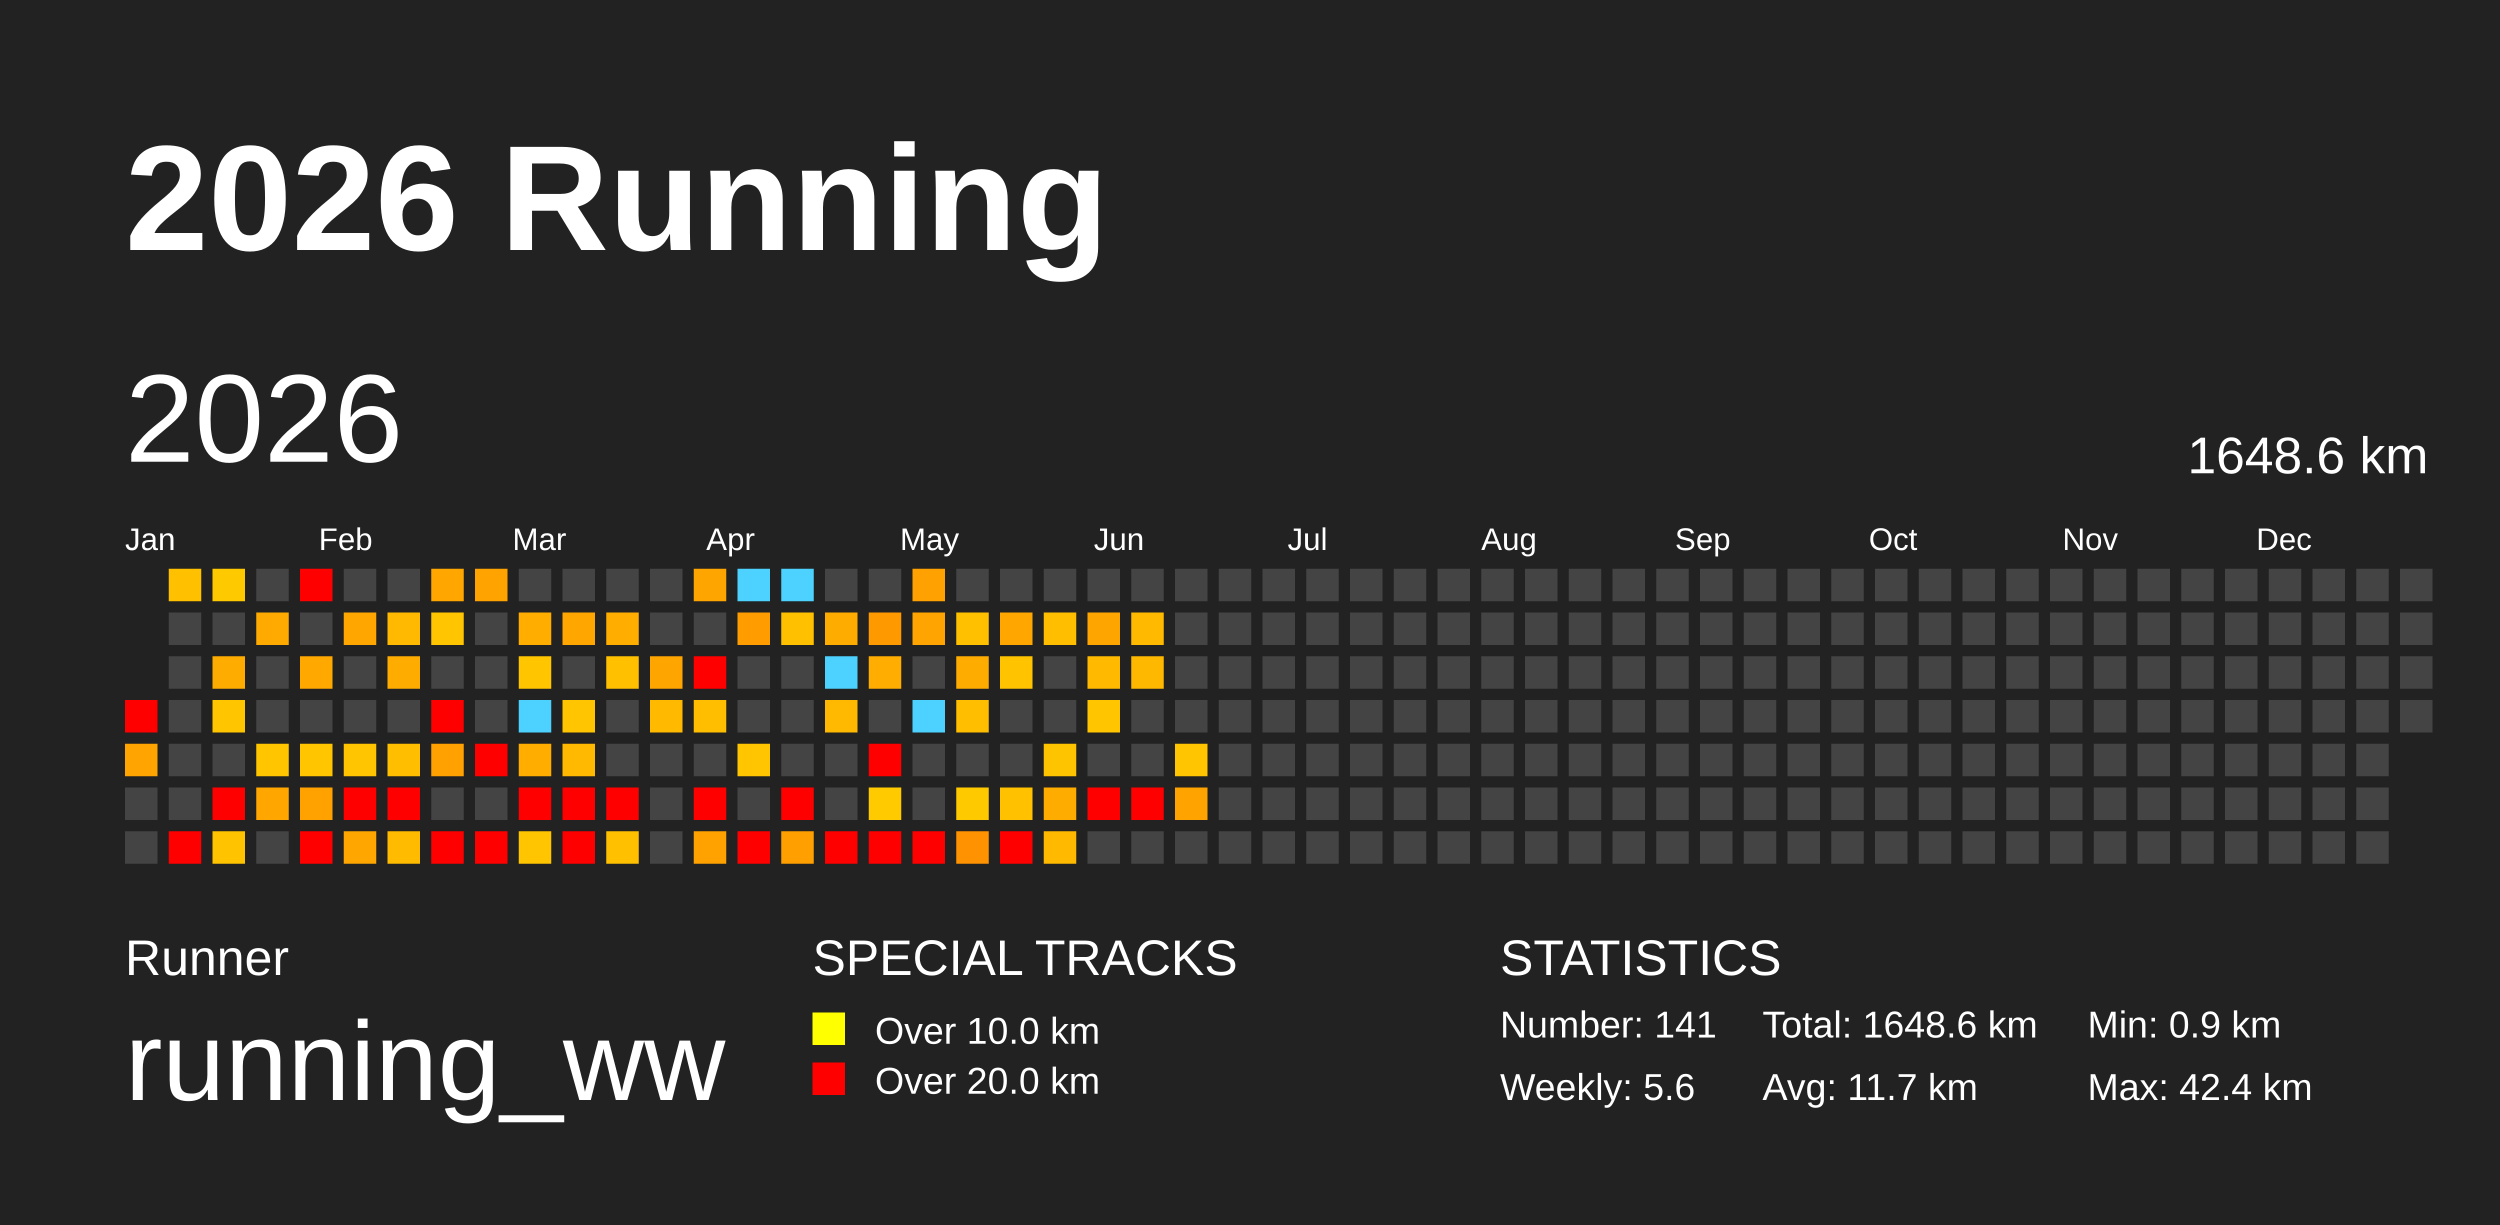
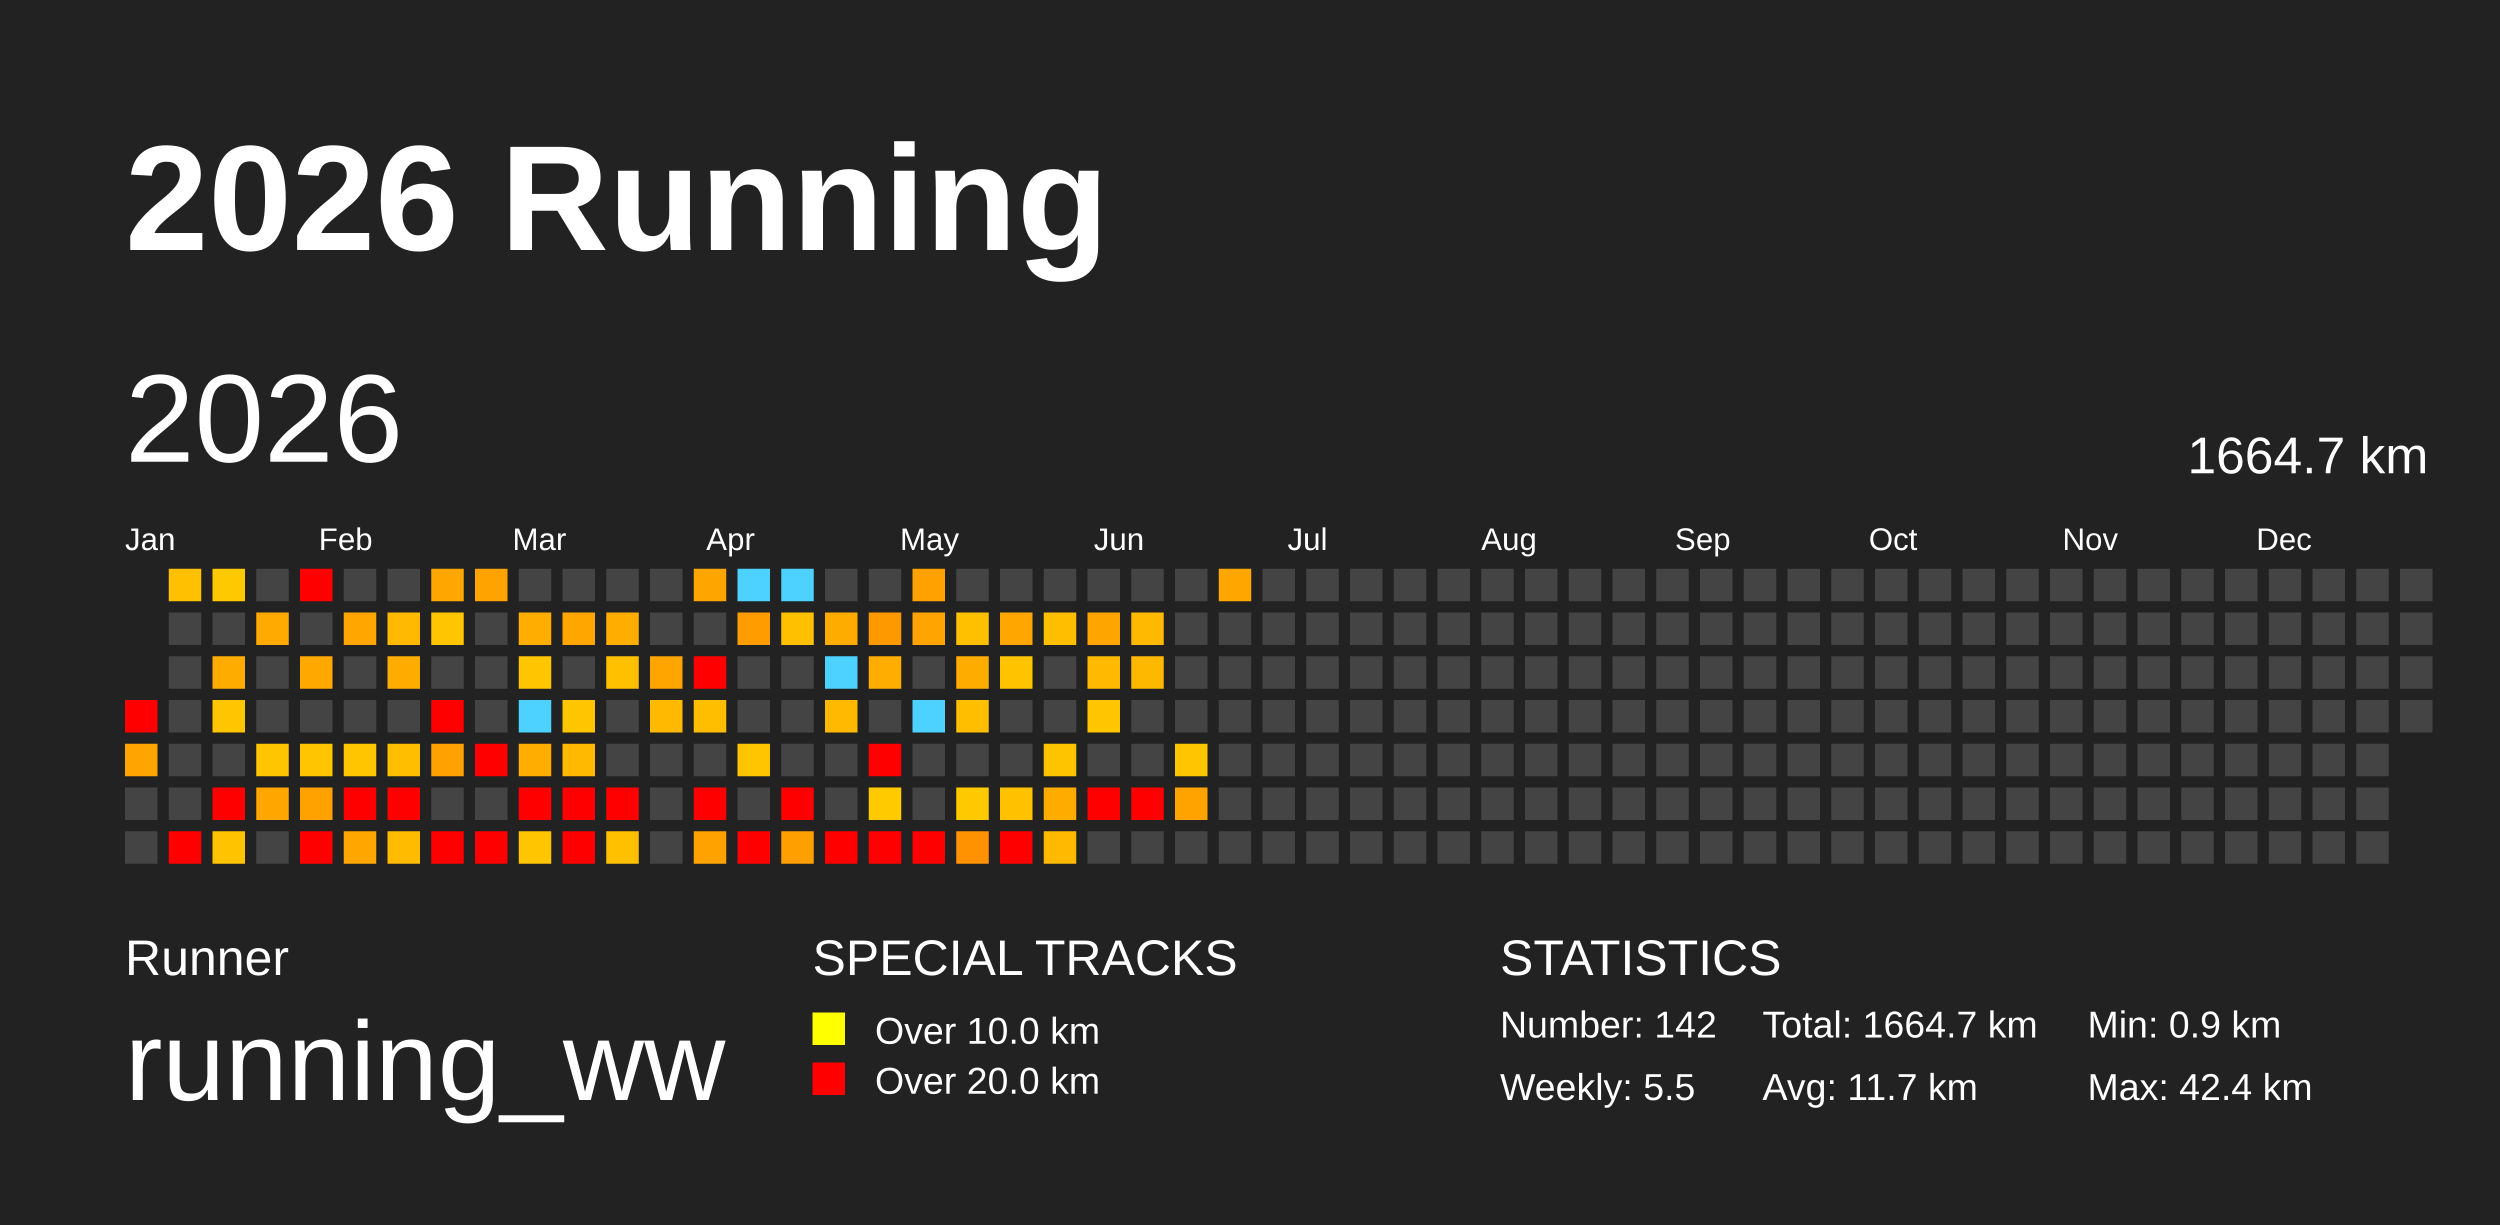
<svg xmlns="http://www.w3.org/2000/svg" baseProfile="full" height="98mm" version="1.1" viewBox="0,0,200,98" width="200mm">
  <defs />
  <rect fill="#222222" height="98" width="200" x="0" y="0" />
  <text fill="#FFFFFF" style="font-size:12px; font-family:Arial; font-weight:bold;" x="10" y="20">2026 Running</text>
  <text fill="#FFFFFF" style="font-size:4px; font-family:Arial" x="10" y="78">Runner</text>
  <text fill="#FFFFFF" style="font-size:9px; font-family:Arial" x="10" y="88">running_ww</text>
  <text fill="#FFFFFF" style="font-size:4px; font-family:Arial" x="65" y="78">SPECIAL TRACKS</text>
  <rect fill="yellow" height="2.6" width="2.6" x="65" y="81" />
  <text fill="#FFFFFF" style="font-size:3px; font-family:Arial" x="70" y="83.5">Over 10.0 km</text>
  <rect fill="red" height="2.6" width="2.6" x="65" y="85" />
  <text fill="#FFFFFF" style="font-size:3px; font-family:Arial" x="70" y="87.5">Over 20.0 km</text>
  <text fill="#FFFFFF" style="font-size:4px; font-family:Arial" x="120" y="78">STATISTICS</text>
-   <text fill="#FFFFFF" style="font-size:3px; font-family:Arial" x="120" y="83">Number: 141</text>
-   <text fill="#FFFFFF" style="font-size:3px; font-family:Arial" x="120" y="88">Weekly: 5.6</text>
-   <text fill="#FFFFFF" style="font-size:3px; font-family:Arial" x="141" y="83">Total: 1648.6 km</text>
+   <text fill="#FFFFFF" style="font-size:3px; font-family:Arial" x="120" y="83">Number: 142</text>
+   <text fill="#FFFFFF" style="font-size:3px; font-family:Arial" x="120" y="88">Weekly: 5.5</text>
+   <text fill="#FFFFFF" style="font-size:3px; font-family:Arial" x="141" y="83">Total: 1664.7 km</text>
  <text fill="#FFFFFF" style="font-size:3px; font-family:Arial" x="141" y="88">Avg: 11.7 km</text>
  <text fill="#FFFFFF" style="font-size:3px; font-family:Arial" x="167" y="83">Min: 0.9 km</text>
  <text fill="#FFFFFF" style="font-size:3px; font-family:Arial" x="167" y="88">Max: 42.4 km</text>
  <text dominant-baseline="hanging" fill="#FFFFFF" style="font-size:10.0px; font-family:Arial;" x="10" y="30">2026</text>
-   <text dominant-baseline="hanging" fill="#FFFFFF" style="font-size:4.125px; font-family:Arial;" x="175" y="35">1648.6 km</text>
+   <text dominant-baseline="hanging" fill="#FFFFFF" style="font-size:4.125px; font-family:Arial;" x="175" y="35">1664.7 km</text>
  <text fill="#FFFFFF" style="font-size:2.5px; font-family:Arial" x="10.0" y="44">Jan</text>
  <text fill="#FFFFFF" style="font-size:2.5px; font-family:Arial" x="25.5" y="44">Feb</text>
  <text fill="#FFFFFF" style="font-size:2.5px; font-family:Arial" x="41.0" y="44">Mar</text>
  <text fill="#FFFFFF" style="font-size:2.5px; font-family:Arial" x="56.5" y="44">Apr</text>
  <text fill="#FFFFFF" style="font-size:2.5px; font-family:Arial" x="72.0" y="44">May</text>
  <text fill="#FFFFFF" style="font-size:2.5px; font-family:Arial" x="87.5" y="44">Jun</text>
  <text fill="#FFFFFF" style="font-size:2.5px; font-family:Arial" x="103.0" y="44">Jul</text>
  <text fill="#FFFFFF" style="font-size:2.5px; font-family:Arial" x="118.5" y="44">Aug</text>
  <text fill="#FFFFFF" style="font-size:2.5px; font-family:Arial" x="134.0" y="44">Sep</text>
  <text fill="#FFFFFF" style="font-size:2.5px; font-family:Arial" x="149.5" y="44">Oct</text>
  <text fill="#FFFFFF" style="font-size:2.5px; font-family:Arial" x="165.0" y="44">Nov</text>
  <text fill="#FFFFFF" style="font-size:2.5px; font-family:Arial" x="180.5" y="44">Dec</text>
  <rect fill="red" height="2.6" width="2.6" x="10.0" y="56.0" />
  <rect fill="#ffa400" height="2.6" width="2.6" x="10.0" y="59.5" />
  <rect fill="#444444" height="2.6" width="2.6" x="10.0" y="63.0" />
  <rect fill="#444444" height="2.6" width="2.6" x="10.0" y="66.5" />
  <rect fill="#ffc000" height="2.6" width="2.6" x="13.5" y="45.5" />
  <rect fill="#444444" height="2.6" width="2.6" x="13.5" y="49.0" />
  <rect fill="#444444" height="2.6" width="2.6" x="13.5" y="52.5" />
  <rect fill="#444444" height="2.6" width="2.6" x="13.5" y="56.0" />
  <rect fill="#444444" height="2.6" width="2.6" x="13.5" y="59.5" />
  <rect fill="#444444" height="2.6" width="2.6" x="13.5" y="63.0" />
  <rect fill="red" height="2.6" width="2.6" x="13.5" y="66.5" />
  <rect fill="#ffc900" height="2.6" width="2.6" x="17.0" y="45.5" />
  <rect fill="#444444" height="2.6" width="2.6" x="17.0" y="49.0" />
  <rect fill="#ffac00" height="2.6" width="2.6" x="17.0" y="52.5" />
  <rect fill="#ffc600" height="2.6" width="2.6" x="17.0" y="56.0" />
  <rect fill="#444444" height="2.6" width="2.6" x="17.0" y="59.5" />
  <rect fill="red" height="2.6" width="2.6" x="17.0" y="63.0" />
  <rect fill="#ffc300" height="2.6" width="2.6" x="17.0" y="66.5" />
  <rect fill="#444444" height="2.6" width="2.6" x="20.5" y="45.5" />
  <rect fill="#ffaa00" height="2.6" width="2.6" x="20.5" y="49.0" />
  <rect fill="#444444" height="2.6" width="2.6" x="20.5" y="52.5" />
  <rect fill="#444444" height="2.6" width="2.6" x="20.5" y="56.0" />
  <rect fill="#ffc600" height="2.6" width="2.6" x="20.5" y="59.5" />
  <rect fill="#ffa600" height="2.6" width="2.6" x="20.5" y="63.0" />
  <rect fill="#444444" height="2.6" width="2.6" x="20.5" y="66.5" />
  <rect fill="red" height="2.6" width="2.6" x="24.0" y="45.5" />
  <rect fill="#444444" height="2.6" width="2.6" x="24.0" y="49.0" />
  <rect fill="#ffa800" height="2.6" width="2.6" x="24.0" y="52.5" />
  <rect fill="#444444" height="2.6" width="2.6" x="24.0" y="56.0" />
  <rect fill="#ffc600" height="2.6" width="2.6" x="24.0" y="59.5" />
  <rect fill="#ffa200" height="2.6" width="2.6" x="24.0" y="63.0" />
  <rect fill="red" height="2.6" width="2.6" x="24.0" y="66.5" />
  <rect fill="#444444" height="2.6" width="2.6" x="27.5" y="45.5" />
  <rect fill="#ffa600" height="2.6" width="2.6" x="27.5" y="49.0" />
  <rect fill="#444444" height="2.6" width="2.6" x="27.5" y="52.5" />
  <rect fill="#444444" height="2.6" width="2.6" x="27.5" y="56.0" />
  <rect fill="#ffc500" height="2.6" width="2.6" x="27.5" y="59.5" />
  <rect fill="red" height="2.6" width="2.6" x="27.5" y="63.0" />
  <rect fill="#ffa700" height="2.6" width="2.6" x="27.5" y="66.5" />
  <rect fill="#444444" height="2.6" width="2.6" x="31.0" y="45.5" />
  <rect fill="#ffb900" height="2.6" width="2.6" x="31.0" y="49.0" />
  <rect fill="#ffac00" height="2.6" width="2.6" x="31.0" y="52.5" />
  <rect fill="#444444" height="2.6" width="2.6" x="31.0" y="56.0" />
  <rect fill="#ffbe00" height="2.6" width="2.6" x="31.0" y="59.5" />
  <rect fill="red" height="2.6" width="2.6" x="31.0" y="63.0" />
  <rect fill="#ffbb00" height="2.6" width="2.6" x="31.0" y="66.5" />
  <rect fill="#ffa600" height="2.6" width="2.6" x="34.5" y="45.5" />
  <rect fill="#ffc500" height="2.6" width="2.6" x="34.5" y="49.0" />
  <rect fill="#444444" height="2.6" width="2.6" x="34.5" y="52.5" />
  <rect fill="red" height="2.6" width="2.6" x="34.5" y="56.0" />
  <rect fill="#ffa100" height="2.6" width="2.6" x="34.5" y="59.5" />
  <rect fill="#444444" height="2.6" width="2.6" x="34.5" y="63.0" />
  <rect fill="red" height="2.6" width="2.6" x="34.5" y="66.5" />
  <rect fill="#ffa300" height="2.6" width="2.6" x="38.0" y="45.5" />
  <rect fill="#444444" height="2.6" width="2.6" x="38.0" y="49.0" />
  <rect fill="#444444" height="2.6" width="2.6" x="38.0" y="52.5" />
  <rect fill="#444444" height="2.6" width="2.6" x="38.0" y="56.0" />
  <rect fill="red" height="2.6" width="2.6" x="38.0" y="59.5" />
  <rect fill="#444444" height="2.6" width="2.6" x="38.0" y="63.0" />
  <rect fill="red" height="2.6" width="2.6" x="38.0" y="66.5" />
  <rect fill="#444444" height="2.6" width="2.6" x="41.5" y="45.5" />
  <rect fill="#ffae00" height="2.6" width="2.6" x="41.5" y="49.0" />
  <rect fill="#ffc600" height="2.6" width="2.6" x="41.5" y="52.5" />
  <rect fill="#4dd2ff" height="2.6" width="2.6" x="41.5" y="56.0" />
  <rect fill="#ffae00" height="2.6" width="2.6" x="41.5" y="59.5" />
  <rect fill="red" height="2.6" width="2.6" x="41.5" y="63.0" />
  <rect fill="#ffc500" height="2.6" width="2.6" x="41.5" y="66.5" />
  <rect fill="#444444" height="2.6" width="2.6" x="45.0" y="45.5" />
  <rect fill="#ffa700" height="2.6" width="2.6" x="45.0" y="49.0" />
  <rect fill="#444444" height="2.6" width="2.6" x="45.0" y="52.5" />
  <rect fill="#ffc500" height="2.6" width="2.6" x="45.0" y="56.0" />
  <rect fill="#ffb900" height="2.6" width="2.6" x="45.0" y="59.5" />
  <rect fill="red" height="2.6" width="2.6" x="45.0" y="63.0" />
  <rect fill="red" height="2.6" width="2.6" x="45.0" y="66.5" />
  <rect fill="#444444" height="2.6" width="2.6" x="48.5" y="45.5" />
  <rect fill="#ffae00" height="2.6" width="2.6" x="48.5" y="49.0" />
  <rect fill="#ffc000" height="2.6" width="2.6" x="48.5" y="52.5" />
  <rect fill="#444444" height="2.6" width="2.6" x="48.5" y="56.0" />
  <rect fill="#444444" height="2.6" width="2.6" x="48.5" y="59.5" />
  <rect fill="red" height="2.6" width="2.6" x="48.5" y="63.0" />
  <rect fill="#ffc000" height="2.6" width="2.6" x="48.5" y="66.5" />
  <rect fill="#444444" height="2.6" width="2.6" x="52.0" y="45.5" />
  <rect fill="#444444" height="2.6" width="2.6" x="52.0" y="49.0" />
  <rect fill="#ffa500" height="2.6" width="2.6" x="52.0" y="52.5" />
  <rect fill="#ffba00" height="2.6" width="2.6" x="52.0" y="56.0" />
  <rect fill="#444444" height="2.6" width="2.6" x="52.0" y="59.5" />
  <rect fill="#444444" height="2.6" width="2.6" x="52.0" y="63.0" />
  <rect fill="#444444" height="2.6" width="2.6" x="52.0" y="66.5" />
  <rect fill="#ffa500" height="2.6" width="2.6" x="55.5" y="45.5" />
  <rect fill="#444444" height="2.6" width="2.6" x="55.5" y="49.0" />
  <rect fill="red" height="2.6" width="2.6" x="55.5" y="52.5" />
  <rect fill="#ffbf00" height="2.6" width="2.6" x="55.5" y="56.0" />
  <rect fill="#444444" height="2.6" width="2.6" x="55.5" y="59.5" />
  <rect fill="red" height="2.6" width="2.6" x="55.5" y="63.0" />
  <rect fill="#ffa200" height="2.6" width="2.6" x="55.5" y="66.5" />
  <rect fill="#4dd2ff" height="2.6" width="2.6" x="59.0" y="45.5" />
  <rect fill="#ff9c00" height="2.6" width="2.6" x="59.0" y="49.0" />
  <rect fill="#444444" height="2.6" width="2.6" x="59.0" y="52.5" />
  <rect fill="#444444" height="2.6" width="2.6" x="59.0" y="56.0" />
  <rect fill="#ffc500" height="2.6" width="2.6" x="59.0" y="59.5" />
  <rect fill="#444444" height="2.6" width="2.6" x="59.0" y="63.0" />
  <rect fill="red" height="2.6" width="2.6" x="59.0" y="66.5" />
  <rect fill="#4dd2ff" height="2.6" width="2.6" x="62.5" y="45.5" />
  <rect fill="#ffc000" height="2.6" width="2.6" x="62.5" y="49.0" />
  <rect fill="#444444" height="2.6" width="2.6" x="62.5" y="52.5" />
  <rect fill="#444444" height="2.6" width="2.6" x="62.5" y="56.0" />
  <rect fill="#444444" height="2.6" width="2.6" x="62.5" y="59.5" />
  <rect fill="red" height="2.6" width="2.6" x="62.5" y="63.0" />
  <rect fill="#ffa000" height="2.6" width="2.6" x="62.5" y="66.5" />
  <rect fill="#444444" height="2.6" width="2.6" x="66.0" y="45.5" />
  <rect fill="#ffac00" height="2.6" width="2.6" x="66.0" y="49.0" />
  <rect fill="#4dd2ff" height="2.6" width="2.6" x="66.0" y="52.5" />
  <rect fill="#ffb900" height="2.6" width="2.6" x="66.0" y="56.0" />
  <rect fill="#444444" height="2.6" width="2.6" x="66.0" y="59.5" />
  <rect fill="#444444" height="2.6" width="2.6" x="66.0" y="63.0" />
  <rect fill="red" height="2.6" width="2.6" x="66.0" y="66.5" />
  <rect fill="#444444" height="2.6" width="2.6" x="69.5" y="45.5" />
  <rect fill="#ff9900" height="2.6" width="2.6" x="69.5" y="49.0" />
  <rect fill="#ffad00" height="2.6" width="2.6" x="69.5" y="52.5" />
  <rect fill="#444444" height="2.6" width="2.6" x="69.5" y="56.0" />
  <rect fill="red" height="2.6" width="2.6" x="69.5" y="59.5" />
  <rect fill="#ffcb00" height="2.6" width="2.6" x="69.5" y="63.0" />
  <rect fill="red" height="2.6" width="2.6" x="69.5" y="66.5" />
  <rect fill="#ffa100" height="2.6" width="2.6" x="73.0" y="45.5" />
  <rect fill="#ffa400" height="2.6" width="2.6" x="73.0" y="49.0" />
  <rect fill="#444444" height="2.6" width="2.6" x="73.0" y="52.5" />
  <rect fill="#4dd2ff" height="2.6" width="2.6" x="73.0" y="56.0" />
  <rect fill="#444444" height="2.6" width="2.6" x="73.0" y="59.5" />
  <rect fill="#444444" height="2.6" width="2.6" x="73.0" y="63.0" />
  <rect fill="red" height="2.6" width="2.6" x="73.0" y="66.5" />
  <rect fill="#444444" height="2.6" width="2.6" x="76.5" y="45.5" />
  <rect fill="#ffc000" height="2.6" width="2.6" x="76.5" y="49.0" />
  <rect fill="#ffac00" height="2.6" width="2.6" x="76.5" y="52.5" />
  <rect fill="#ffbe00" height="2.6" width="2.6" x="76.5" y="56.0" />
  <rect fill="#444444" height="2.6" width="2.6" x="76.5" y="59.5" />
  <rect fill="#ffc900" height="2.6" width="2.6" x="76.5" y="63.0" />
  <rect fill="#ff9200" height="2.6" width="2.6" x="76.5" y="66.5" />
  <rect fill="#444444" height="2.6" width="2.6" x="80.0" y="45.5" />
  <rect fill="#ffa600" height="2.6" width="2.6" x="80.0" y="49.0" />
  <rect fill="#ffc300" height="2.6" width="2.6" x="80.0" y="52.5" />
  <rect fill="#444444" height="2.6" width="2.6" x="80.0" y="56.0" />
  <rect fill="#444444" height="2.6" width="2.6" x="80.0" y="59.5" />
  <rect fill="#ffc100" height="2.6" width="2.6" x="80.0" y="63.0" />
  <rect fill="red" height="2.6" width="2.6" x="80.0" y="66.5" />
  <rect fill="#444444" height="2.6" width="2.6" x="83.5" y="45.5" />
  <rect fill="#ffbf00" height="2.6" width="2.6" x="83.5" y="49.0" />
  <rect fill="#444444" height="2.6" width="2.6" x="83.5" y="52.5" />
  <rect fill="#444444" height="2.6" width="2.6" x="83.5" y="56.0" />
  <rect fill="#ffc400" height="2.6" width="2.6" x="83.5" y="59.5" />
  <rect fill="#ffac00" height="2.6" width="2.6" x="83.5" y="63.0" />
  <rect fill="#ffba00" height="2.6" width="2.6" x="83.5" y="66.5" />
  <rect fill="#444444" height="2.6" width="2.6" x="87.0" y="45.5" />
  <rect fill="#ffa500" height="2.6" width="2.6" x="87.0" y="49.0" />
  <rect fill="#ffba00" height="2.6" width="2.6" x="87.0" y="52.5" />
  <rect fill="#ffc600" height="2.6" width="2.6" x="87.0" y="56.0" />
  <rect fill="#444444" height="2.6" width="2.6" x="87.0" y="59.5" />
  <rect fill="red" height="2.6" width="2.6" x="87.0" y="63.0" />
  <rect fill="#444444" height="2.6" width="2.6" x="87.0" y="66.5" />
  <rect fill="#444444" height="2.6" width="2.6" x="90.5" y="45.5" />
  <rect fill="#ffba00" height="2.6" width="2.6" x="90.5" y="49.0" />
  <rect fill="#ffb800" height="2.6" width="2.6" x="90.5" y="52.5" />
  <rect fill="#444444" height="2.6" width="2.6" x="90.5" y="56.0" />
  <rect fill="#444444" height="2.6" width="2.6" x="90.5" y="59.5" />
  <rect fill="red" height="2.6" width="2.6" x="90.5" y="63.0" />
  <rect fill="#444444" height="2.6" width="2.6" x="90.5" y="66.5" />
  <rect fill="#444444" height="2.6" width="2.6" x="94.0" y="45.5" />
  <rect fill="#444444" height="2.6" width="2.6" x="94.0" y="49.0" />
  <rect fill="#444444" height="2.6" width="2.6" x="94.0" y="52.5" />
  <rect fill="#444444" height="2.6" width="2.6" x="94.0" y="56.0" />
  <rect fill="#ffc500" height="2.6" width="2.6" x="94.0" y="59.5" />
  <rect fill="#ffa300" height="2.6" width="2.6" x="94.0" y="63.0" />
  <rect fill="#444444" height="2.6" width="2.6" x="94.0" y="66.5" />
-   <rect fill="#444444" height="2.6" width="2.6" x="97.5" y="45.5" />
+   <rect fill="#ffa600" height="2.6" width="2.6" x="97.5" y="45.5" />
  <rect fill="#444444" height="2.6" width="2.6" x="97.5" y="49.0" />
  <rect fill="#444444" height="2.6" width="2.6" x="97.5" y="52.5" />
  <rect fill="#444444" height="2.6" width="2.6" x="97.5" y="56.0" />
  <rect fill="#444444" height="2.6" width="2.6" x="97.5" y="59.5" />
  <rect fill="#444444" height="2.6" width="2.6" x="97.5" y="63.0" />
  <rect fill="#444444" height="2.6" width="2.6" x="97.5" y="66.5" />
  <rect fill="#444444" height="2.6" width="2.6" x="101.0" y="45.5" />
  <rect fill="#444444" height="2.6" width="2.6" x="101.0" y="49.0" />
  <rect fill="#444444" height="2.6" width="2.6" x="101.0" y="52.5" />
  <rect fill="#444444" height="2.6" width="2.6" x="101.0" y="56.0" />
  <rect fill="#444444" height="2.6" width="2.6" x="101.0" y="59.5" />
  <rect fill="#444444" height="2.6" width="2.6" x="101.0" y="63.0" />
  <rect fill="#444444" height="2.6" width="2.6" x="101.0" y="66.5" />
  <rect fill="#444444" height="2.6" width="2.6" x="104.5" y="45.5" />
  <rect fill="#444444" height="2.6" width="2.6" x="104.5" y="49.0" />
  <rect fill="#444444" height="2.6" width="2.6" x="104.5" y="52.5" />
  <rect fill="#444444" height="2.6" width="2.6" x="104.5" y="56.0" />
  <rect fill="#444444" height="2.6" width="2.6" x="104.5" y="59.5" />
  <rect fill="#444444" height="2.6" width="2.6" x="104.5" y="63.0" />
  <rect fill="#444444" height="2.6" width="2.6" x="104.5" y="66.5" />
  <rect fill="#444444" height="2.6" width="2.6" x="108.0" y="45.5" />
  <rect fill="#444444" height="2.6" width="2.6" x="108.0" y="49.0" />
  <rect fill="#444444" height="2.6" width="2.6" x="108.0" y="52.5" />
  <rect fill="#444444" height="2.6" width="2.6" x="108.0" y="56.0" />
  <rect fill="#444444" height="2.6" width="2.6" x="108.0" y="59.5" />
  <rect fill="#444444" height="2.6" width="2.6" x="108.0" y="63.0" />
  <rect fill="#444444" height="2.6" width="2.6" x="108.0" y="66.5" />
  <rect fill="#444444" height="2.6" width="2.6" x="111.5" y="45.5" />
  <rect fill="#444444" height="2.6" width="2.6" x="111.5" y="49.0" />
  <rect fill="#444444" height="2.6" width="2.6" x="111.5" y="52.5" />
  <rect fill="#444444" height="2.6" width="2.6" x="111.5" y="56.0" />
  <rect fill="#444444" height="2.6" width="2.6" x="111.5" y="59.5" />
  <rect fill="#444444" height="2.6" width="2.6" x="111.5" y="63.0" />
  <rect fill="#444444" height="2.6" width="2.6" x="111.5" y="66.5" />
  <rect fill="#444444" height="2.6" width="2.6" x="115.0" y="45.5" />
  <rect fill="#444444" height="2.6" width="2.6" x="115.0" y="49.0" />
  <rect fill="#444444" height="2.6" width="2.6" x="115.0" y="52.5" />
  <rect fill="#444444" height="2.6" width="2.6" x="115.0" y="56.0" />
  <rect fill="#444444" height="2.6" width="2.6" x="115.0" y="59.5" />
  <rect fill="#444444" height="2.6" width="2.6" x="115.0" y="63.0" />
  <rect fill="#444444" height="2.6" width="2.6" x="115.0" y="66.5" />
  <rect fill="#444444" height="2.6" width="2.6" x="118.5" y="45.5" />
  <rect fill="#444444" height="2.6" width="2.6" x="118.5" y="49.0" />
  <rect fill="#444444" height="2.6" width="2.6" x="118.5" y="52.5" />
  <rect fill="#444444" height="2.6" width="2.6" x="118.5" y="56.0" />
  <rect fill="#444444" height="2.6" width="2.6" x="118.5" y="59.5" />
  <rect fill="#444444" height="2.6" width="2.6" x="118.5" y="63.0" />
  <rect fill="#444444" height="2.6" width="2.6" x="118.5" y="66.5" />
  <rect fill="#444444" height="2.6" width="2.6" x="122.0" y="45.5" />
  <rect fill="#444444" height="2.6" width="2.6" x="122.0" y="49.0" />
  <rect fill="#444444" height="2.6" width="2.6" x="122.0" y="52.5" />
  <rect fill="#444444" height="2.6" width="2.6" x="122.0" y="56.0" />
  <rect fill="#444444" height="2.6" width="2.6" x="122.0" y="59.5" />
  <rect fill="#444444" height="2.6" width="2.6" x="122.0" y="63.0" />
  <rect fill="#444444" height="2.6" width="2.6" x="122.0" y="66.5" />
  <rect fill="#444444" height="2.6" width="2.6" x="125.5" y="45.5" />
  <rect fill="#444444" height="2.6" width="2.6" x="125.5" y="49.0" />
  <rect fill="#444444" height="2.6" width="2.6" x="125.5" y="52.5" />
  <rect fill="#444444" height="2.6" width="2.6" x="125.5" y="56.0" />
  <rect fill="#444444" height="2.6" width="2.6" x="125.5" y="59.5" />
  <rect fill="#444444" height="2.6" width="2.6" x="125.5" y="63.0" />
  <rect fill="#444444" height="2.6" width="2.6" x="125.5" y="66.5" />
  <rect fill="#444444" height="2.6" width="2.6" x="129.0" y="45.5" />
  <rect fill="#444444" height="2.6" width="2.6" x="129.0" y="49.0" />
  <rect fill="#444444" height="2.6" width="2.6" x="129.0" y="52.5" />
  <rect fill="#444444" height="2.6" width="2.6" x="129.0" y="56.0" />
  <rect fill="#444444" height="2.6" width="2.6" x="129.0" y="59.5" />
  <rect fill="#444444" height="2.6" width="2.6" x="129.0" y="63.0" />
  <rect fill="#444444" height="2.6" width="2.6" x="129.0" y="66.5" />
  <rect fill="#444444" height="2.6" width="2.6" x="132.5" y="45.5" />
  <rect fill="#444444" height="2.6" width="2.6" x="132.5" y="49.0" />
  <rect fill="#444444" height="2.6" width="2.6" x="132.5" y="52.5" />
  <rect fill="#444444" height="2.6" width="2.6" x="132.5" y="56.0" />
  <rect fill="#444444" height="2.6" width="2.6" x="132.5" y="59.5" />
  <rect fill="#444444" height="2.6" width="2.6" x="132.5" y="63.0" />
  <rect fill="#444444" height="2.6" width="2.6" x="132.5" y="66.5" />
  <rect fill="#444444" height="2.6" width="2.6" x="136.0" y="45.5" />
  <rect fill="#444444" height="2.6" width="2.6" x="136.0" y="49.0" />
  <rect fill="#444444" height="2.6" width="2.6" x="136.0" y="52.5" />
  <rect fill="#444444" height="2.6" width="2.6" x="136.0" y="56.0" />
  <rect fill="#444444" height="2.6" width="2.6" x="136.0" y="59.5" />
  <rect fill="#444444" height="2.6" width="2.6" x="136.0" y="63.0" />
  <rect fill="#444444" height="2.6" width="2.6" x="136.0" y="66.5" />
  <rect fill="#444444" height="2.6" width="2.6" x="139.5" y="45.5" />
  <rect fill="#444444" height="2.6" width="2.6" x="139.5" y="49.0" />
  <rect fill="#444444" height="2.6" width="2.6" x="139.5" y="52.5" />
  <rect fill="#444444" height="2.6" width="2.6" x="139.5" y="56.0" />
  <rect fill="#444444" height="2.6" width="2.6" x="139.5" y="59.5" />
  <rect fill="#444444" height="2.6" width="2.6" x="139.5" y="63.0" />
  <rect fill="#444444" height="2.6" width="2.6" x="139.5" y="66.5" />
  <rect fill="#444444" height="2.6" width="2.6" x="143.0" y="45.5" />
  <rect fill="#444444" height="2.6" width="2.6" x="143.0" y="49.0" />
  <rect fill="#444444" height="2.6" width="2.6" x="143.0" y="52.5" />
  <rect fill="#444444" height="2.6" width="2.6" x="143.0" y="56.0" />
  <rect fill="#444444" height="2.6" width="2.6" x="143.0" y="59.5" />
  <rect fill="#444444" height="2.6" width="2.6" x="143.0" y="63.0" />
  <rect fill="#444444" height="2.6" width="2.6" x="143.0" y="66.5" />
  <rect fill="#444444" height="2.6" width="2.6" x="146.5" y="45.5" />
  <rect fill="#444444" height="2.6" width="2.6" x="146.5" y="49.0" />
  <rect fill="#444444" height="2.6" width="2.6" x="146.5" y="52.5" />
  <rect fill="#444444" height="2.6" width="2.6" x="146.5" y="56.0" />
  <rect fill="#444444" height="2.6" width="2.6" x="146.5" y="59.5" />
  <rect fill="#444444" height="2.6" width="2.6" x="146.5" y="63.0" />
  <rect fill="#444444" height="2.6" width="2.6" x="146.5" y="66.5" />
  <rect fill="#444444" height="2.6" width="2.6" x="150.0" y="45.5" />
  <rect fill="#444444" height="2.6" width="2.6" x="150.0" y="49.0" />
  <rect fill="#444444" height="2.6" width="2.6" x="150.0" y="52.5" />
  <rect fill="#444444" height="2.6" width="2.6" x="150.0" y="56.0" />
  <rect fill="#444444" height="2.6" width="2.6" x="150.0" y="59.5" />
  <rect fill="#444444" height="2.6" width="2.6" x="150.0" y="63.0" />
  <rect fill="#444444" height="2.6" width="2.6" x="150.0" y="66.5" />
  <rect fill="#444444" height="2.6" width="2.6" x="153.5" y="45.5" />
  <rect fill="#444444" height="2.6" width="2.6" x="153.5" y="49.0" />
  <rect fill="#444444" height="2.6" width="2.6" x="153.5" y="52.5" />
  <rect fill="#444444" height="2.6" width="2.6" x="153.5" y="56.0" />
  <rect fill="#444444" height="2.6" width="2.6" x="153.5" y="59.5" />
  <rect fill="#444444" height="2.6" width="2.6" x="153.5" y="63.0" />
  <rect fill="#444444" height="2.6" width="2.6" x="153.5" y="66.5" />
  <rect fill="#444444" height="2.6" width="2.6" x="157.0" y="45.5" />
  <rect fill="#444444" height="2.6" width="2.6" x="157.0" y="49.0" />
  <rect fill="#444444" height="2.6" width="2.6" x="157.0" y="52.5" />
  <rect fill="#444444" height="2.6" width="2.6" x="157.0" y="56.0" />
  <rect fill="#444444" height="2.6" width="2.6" x="157.0" y="59.5" />
  <rect fill="#444444" height="2.6" width="2.6" x="157.0" y="63.0" />
  <rect fill="#444444" height="2.6" width="2.6" x="157.0" y="66.5" />
  <rect fill="#444444" height="2.6" width="2.6" x="160.5" y="45.5" />
  <rect fill="#444444" height="2.6" width="2.6" x="160.5" y="49.0" />
  <rect fill="#444444" height="2.6" width="2.6" x="160.5" y="52.5" />
  <rect fill="#444444" height="2.6" width="2.6" x="160.5" y="56.0" />
  <rect fill="#444444" height="2.6" width="2.6" x="160.5" y="59.5" />
  <rect fill="#444444" height="2.6" width="2.6" x="160.5" y="63.0" />
  <rect fill="#444444" height="2.6" width="2.6" x="160.5" y="66.5" />
  <rect fill="#444444" height="2.6" width="2.6" x="164.0" y="45.5" />
  <rect fill="#444444" height="2.6" width="2.6" x="164.0" y="49.0" />
  <rect fill="#444444" height="2.6" width="2.6" x="164.0" y="52.5" />
  <rect fill="#444444" height="2.6" width="2.6" x="164.0" y="56.0" />
  <rect fill="#444444" height="2.6" width="2.6" x="164.0" y="59.5" />
  <rect fill="#444444" height="2.6" width="2.6" x="164.0" y="63.0" />
  <rect fill="#444444" height="2.6" width="2.6" x="164.0" y="66.5" />
  <rect fill="#444444" height="2.6" width="2.6" x="167.5" y="45.5" />
  <rect fill="#444444" height="2.6" width="2.6" x="167.5" y="49.0" />
  <rect fill="#444444" height="2.6" width="2.6" x="167.5" y="52.5" />
  <rect fill="#444444" height="2.6" width="2.6" x="167.5" y="56.0" />
  <rect fill="#444444" height="2.6" width="2.6" x="167.5" y="59.5" />
  <rect fill="#444444" height="2.6" width="2.6" x="167.5" y="63.0" />
  <rect fill="#444444" height="2.6" width="2.6" x="167.5" y="66.5" />
  <rect fill="#444444" height="2.6" width="2.6" x="171.0" y="45.5" />
  <rect fill="#444444" height="2.6" width="2.6" x="171.0" y="49.0" />
  <rect fill="#444444" height="2.6" width="2.6" x="171.0" y="52.5" />
  <rect fill="#444444" height="2.6" width="2.6" x="171.0" y="56.0" />
  <rect fill="#444444" height="2.6" width="2.6" x="171.0" y="59.5" />
  <rect fill="#444444" height="2.6" width="2.6" x="171.0" y="63.0" />
  <rect fill="#444444" height="2.6" width="2.6" x="171.0" y="66.5" />
  <rect fill="#444444" height="2.6" width="2.6" x="174.5" y="45.5" />
  <rect fill="#444444" height="2.6" width="2.6" x="174.5" y="49.0" />
  <rect fill="#444444" height="2.6" width="2.6" x="174.5" y="52.5" />
  <rect fill="#444444" height="2.6" width="2.6" x="174.5" y="56.0" />
  <rect fill="#444444" height="2.6" width="2.6" x="174.5" y="59.5" />
  <rect fill="#444444" height="2.6" width="2.6" x="174.5" y="63.0" />
  <rect fill="#444444" height="2.6" width="2.6" x="174.5" y="66.5" />
  <rect fill="#444444" height="2.6" width="2.6" x="178.0" y="45.5" />
  <rect fill="#444444" height="2.6" width="2.6" x="178.0" y="49.0" />
  <rect fill="#444444" height="2.6" width="2.6" x="178.0" y="52.5" />
  <rect fill="#444444" height="2.6" width="2.6" x="178.0" y="56.0" />
  <rect fill="#444444" height="2.6" width="2.6" x="178.0" y="59.5" />
  <rect fill="#444444" height="2.6" width="2.6" x="178.0" y="63.0" />
  <rect fill="#444444" height="2.6" width="2.6" x="178.0" y="66.5" />
  <rect fill="#444444" height="2.6" width="2.6" x="181.5" y="45.5" />
  <rect fill="#444444" height="2.6" width="2.6" x="181.5" y="49.0" />
  <rect fill="#444444" height="2.6" width="2.6" x="181.5" y="52.5" />
  <rect fill="#444444" height="2.6" width="2.6" x="181.5" y="56.0" />
  <rect fill="#444444" height="2.6" width="2.6" x="181.5" y="59.5" />
  <rect fill="#444444" height="2.6" width="2.6" x="181.5" y="63.0" />
  <rect fill="#444444" height="2.6" width="2.6" x="181.5" y="66.5" />
  <rect fill="#444444" height="2.6" width="2.6" x="185.0" y="45.5" />
  <rect fill="#444444" height="2.6" width="2.6" x="185.0" y="49.0" />
  <rect fill="#444444" height="2.6" width="2.6" x="185.0" y="52.5" />
  <rect fill="#444444" height="2.6" width="2.6" x="185.0" y="56.0" />
  <rect fill="#444444" height="2.6" width="2.6" x="185.0" y="59.5" />
  <rect fill="#444444" height="2.6" width="2.6" x="185.0" y="63.0" />
  <rect fill="#444444" height="2.6" width="2.6" x="185.0" y="66.5" />
  <rect fill="#444444" height="2.6" width="2.6" x="188.5" y="45.5" />
  <rect fill="#444444" height="2.6" width="2.6" x="188.5" y="49.0" />
  <rect fill="#444444" height="2.6" width="2.6" x="188.5" y="52.5" />
  <rect fill="#444444" height="2.6" width="2.6" x="188.5" y="56.0" />
  <rect fill="#444444" height="2.6" width="2.6" x="188.5" y="59.5" />
  <rect fill="#444444" height="2.6" width="2.6" x="188.5" y="63.0" />
  <rect fill="#444444" height="2.6" width="2.6" x="188.5" y="66.5" />
  <rect fill="#444444" height="2.6" width="2.6" x="192.0" y="45.5" />
  <rect fill="#444444" height="2.6" width="2.6" x="192.0" y="49.0" />
  <rect fill="#444444" height="2.6" width="2.6" x="192.0" y="52.5" />
  <rect fill="#444444" height="2.6" width="2.6" x="192.0" y="56.0" />
</svg>
